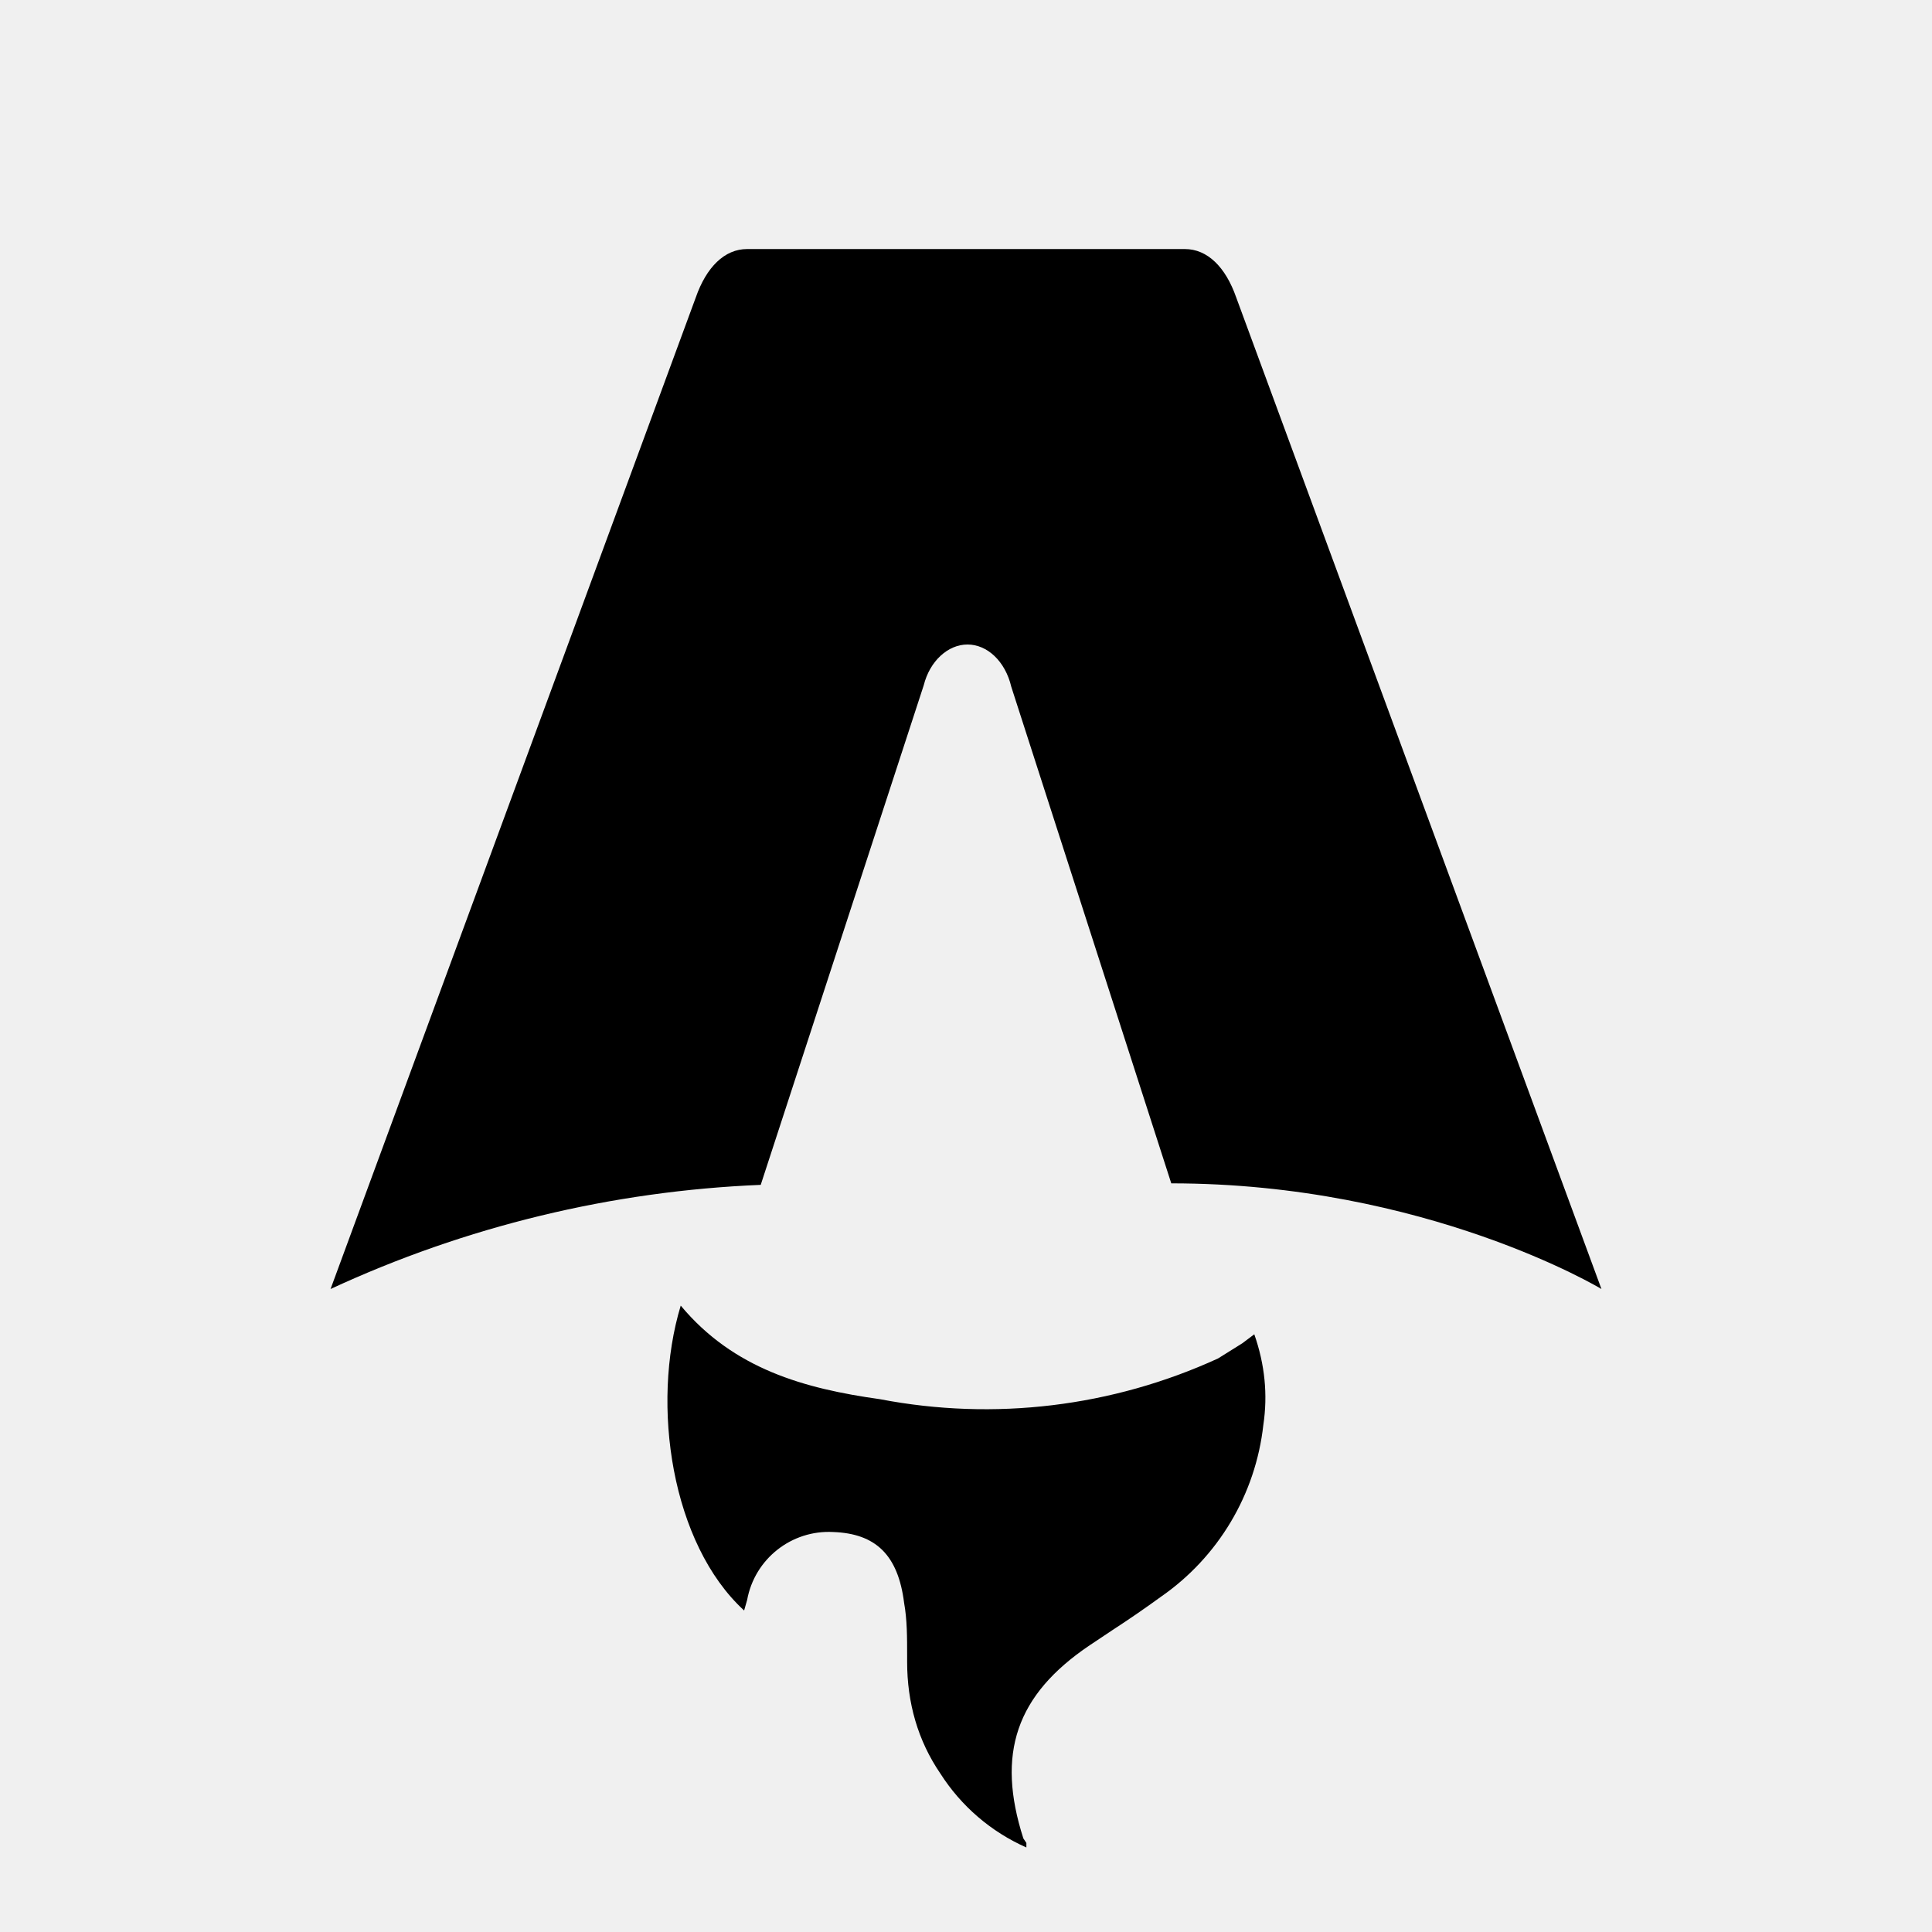
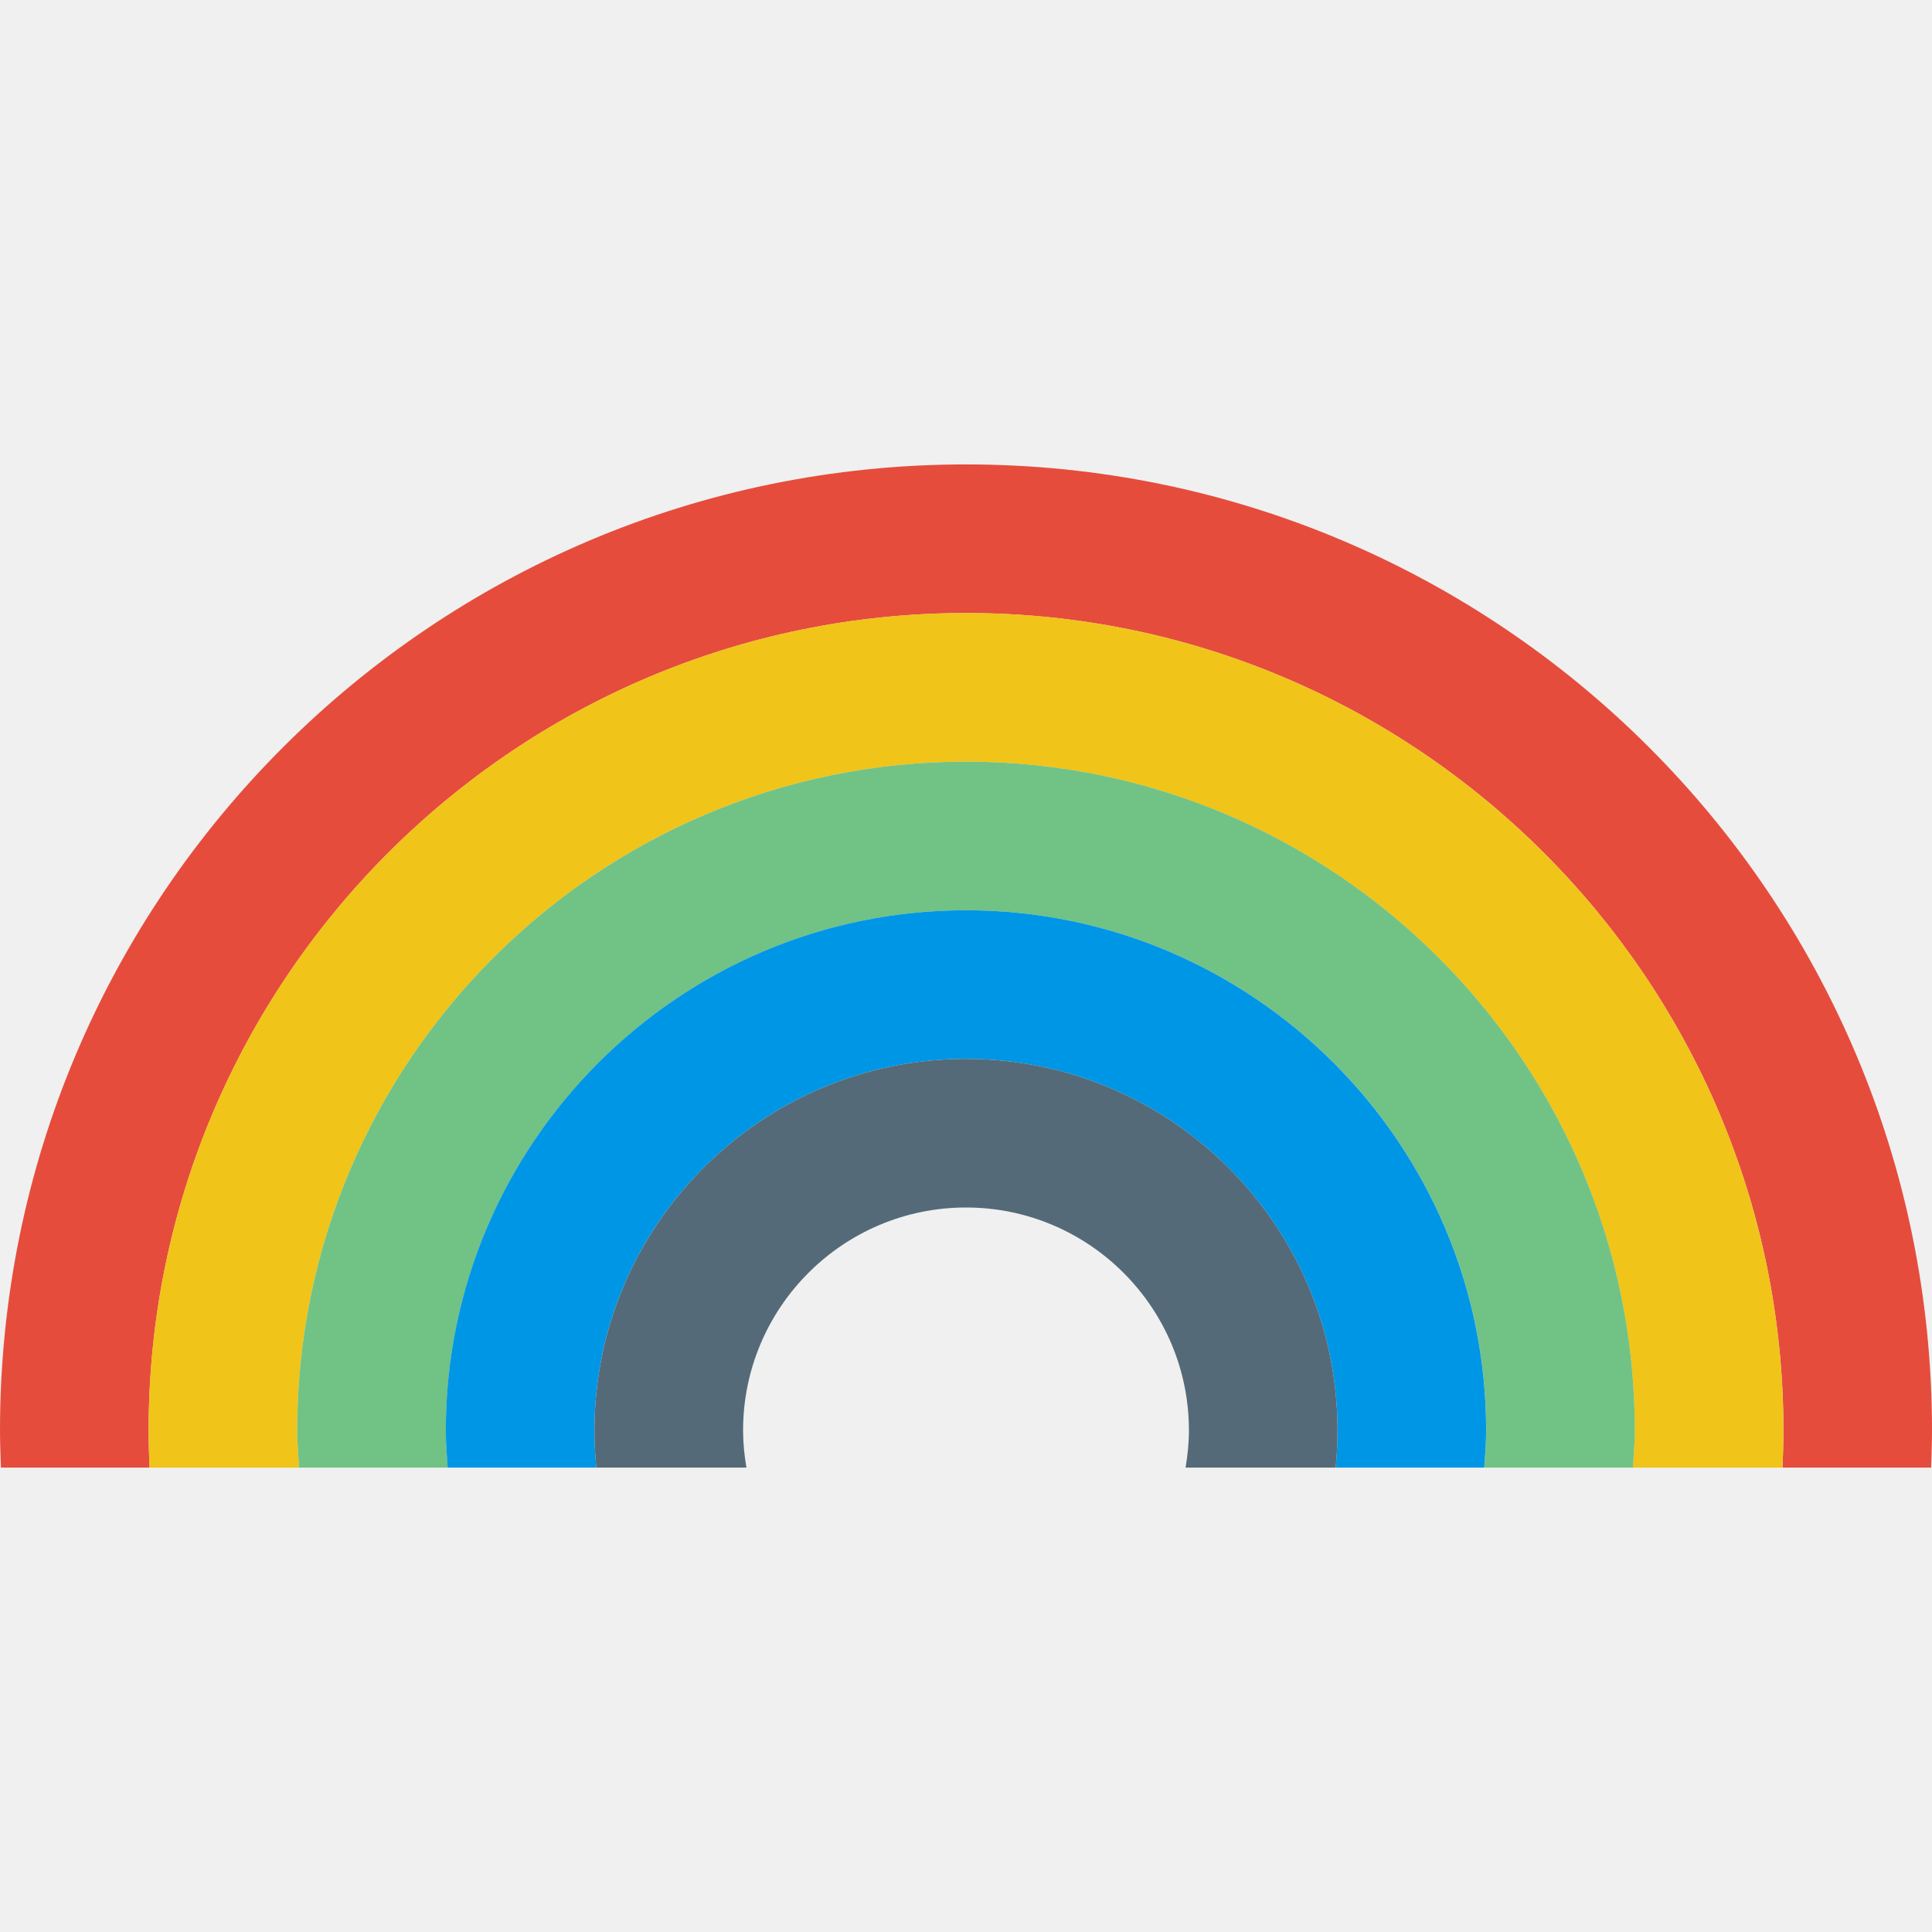
- <svg xmlns="http://www.w3.org/2000/svg" fill="none" viewBox="0 0 128 128">
-   <path d="M50.4 78.5a75.1 75.1 0 0 0-28.5 6.9l24.2-65.7c.7-2 1.9-3.2 3.4-3.2h29c1.5 0 2.7 1.2 3.4 3.2l24.2 65.7s-11.6-7-28.5-7L67 45.5c-.4-1.7-1.6-2.8-2.9-2.8-1.3 0-2.5 1.1-2.9 2.7L50.4 78.5Zm-1.1 28.2Zm-4.2-20.2c-2 6.6-.6 15.8 4.2 20.2a17.5 17.5 0 0 1 .2-.7 5.5 5.5 0 0 1 5.7-4.5c2.8.1 4.3 1.5 4.7 4.7.2 1.1.2 2.3.2 3.5v.4c0 2.7.7 5.2 2.2 7.4a13 13 0 0 0 5.7 4.9v-.3l-.2-.3c-1.8-5.6-.5-9.5 4.4-12.8l1.5-1a73 73 0 0 0 3.2-2.2 16 16 0 0 0 6.8-11.4c.3-2 .1-4-.6-6l-.8.6-1.6 1a37 37 0 0 1-22.4 2.7c-5-.7-9.7-2-13.2-6.2Z" />
-   <style>
-         path { fill: #000; }
-         @media (prefers-color-scheme: dark) {
-             path { fill: #FFF; }
-         }
-     </style>
+ <svg xmlns="http://www.w3.org/2000/svg" height="800px" width="800px" version="1.1" id="Capa_1" viewBox="0 0 60 60" xml:space="preserve">
+   <path style="fill:#E64C3C;" d="M4.645,45.577c-0.017-0.383-0.029-0.767-0.029-1.154c0-13.997,11.387-25.385,25.385-25.385  s25.385,11.387,25.385,25.385c0,0.387-0.012,0.771-0.029,1.154h4.616C59.985,45.193,60,44.81,60,44.423c0-16.569-13.431-30-30-30  s-30,13.431-30,30c0,0.387,0.015,0.77,0.029,1.154H4.645z" />
+   <path style="fill:#F0C419;" d="M9.289,45.577c-0.021-0.384-0.058-0.764-0.058-1.154c0-11.452,9.317-20.769,20.769-20.769  s20.769,9.318,20.769,20.769c0,0.389-0.037,0.77-0.058,1.154h4.645c0.017-0.383,0.029-0.767,0.029-1.154  c0-13.997-11.387-25.385-25.385-25.385S4.615,30.426,4.615,44.423c0,0.387,0.012,0.771,0.029,1.154H9.289z" />
+   <path style="fill:#71C285;" d="M13.905,45.577c-0.027-0.383-0.058-0.764-0.058-1.154c0-8.907,7.246-16.154,16.154-16.154  s16.154,7.246,16.154,16.154c0,0.389-0.031,0.771-0.058,1.154h4.615c0.021-0.384,0.058-0.764,0.058-1.154  c0-11.452-9.317-20.769-20.769-20.769S9.231,32.971,9.231,44.423c0,0.389,0.037,0.77,0.058,1.154H13.905z" />
+   <path style="fill:#0096E6;" d="M18.52,45.577c-0.038-0.38-0.058-0.764-0.058-1.154c0-6.362,5.176-11.538,11.538-11.538  s11.538,5.177,11.538,11.538c0,0.389-0.021,0.774-0.058,1.154h4.615c0.027-0.383,0.058-0.764,0.058-1.154  c0-8.907-7.246-16.154-16.154-16.154s-16.154,7.246-16.154,16.154c0,0.389,0.031,0.771,0.058,1.154H18.52z" />
+   <path style="fill:#546A79;" d="M23.181,45.577c-0.064-0.376-0.104-0.76-0.104-1.154c0-3.818,3.105-6.923,6.923-6.923  s6.923,3.105,6.923,6.923c0,0.394-0.041,0.778-0.104,1.154h4.661c0.038-0.38,0.058-0.764,0.058-1.154  c0-6.362-5.176-11.538-11.538-11.538s-11.538,5.177-11.538,11.538c0,0.389,0.021,0.774,0.058,1.154H23.181z" />
</svg>
